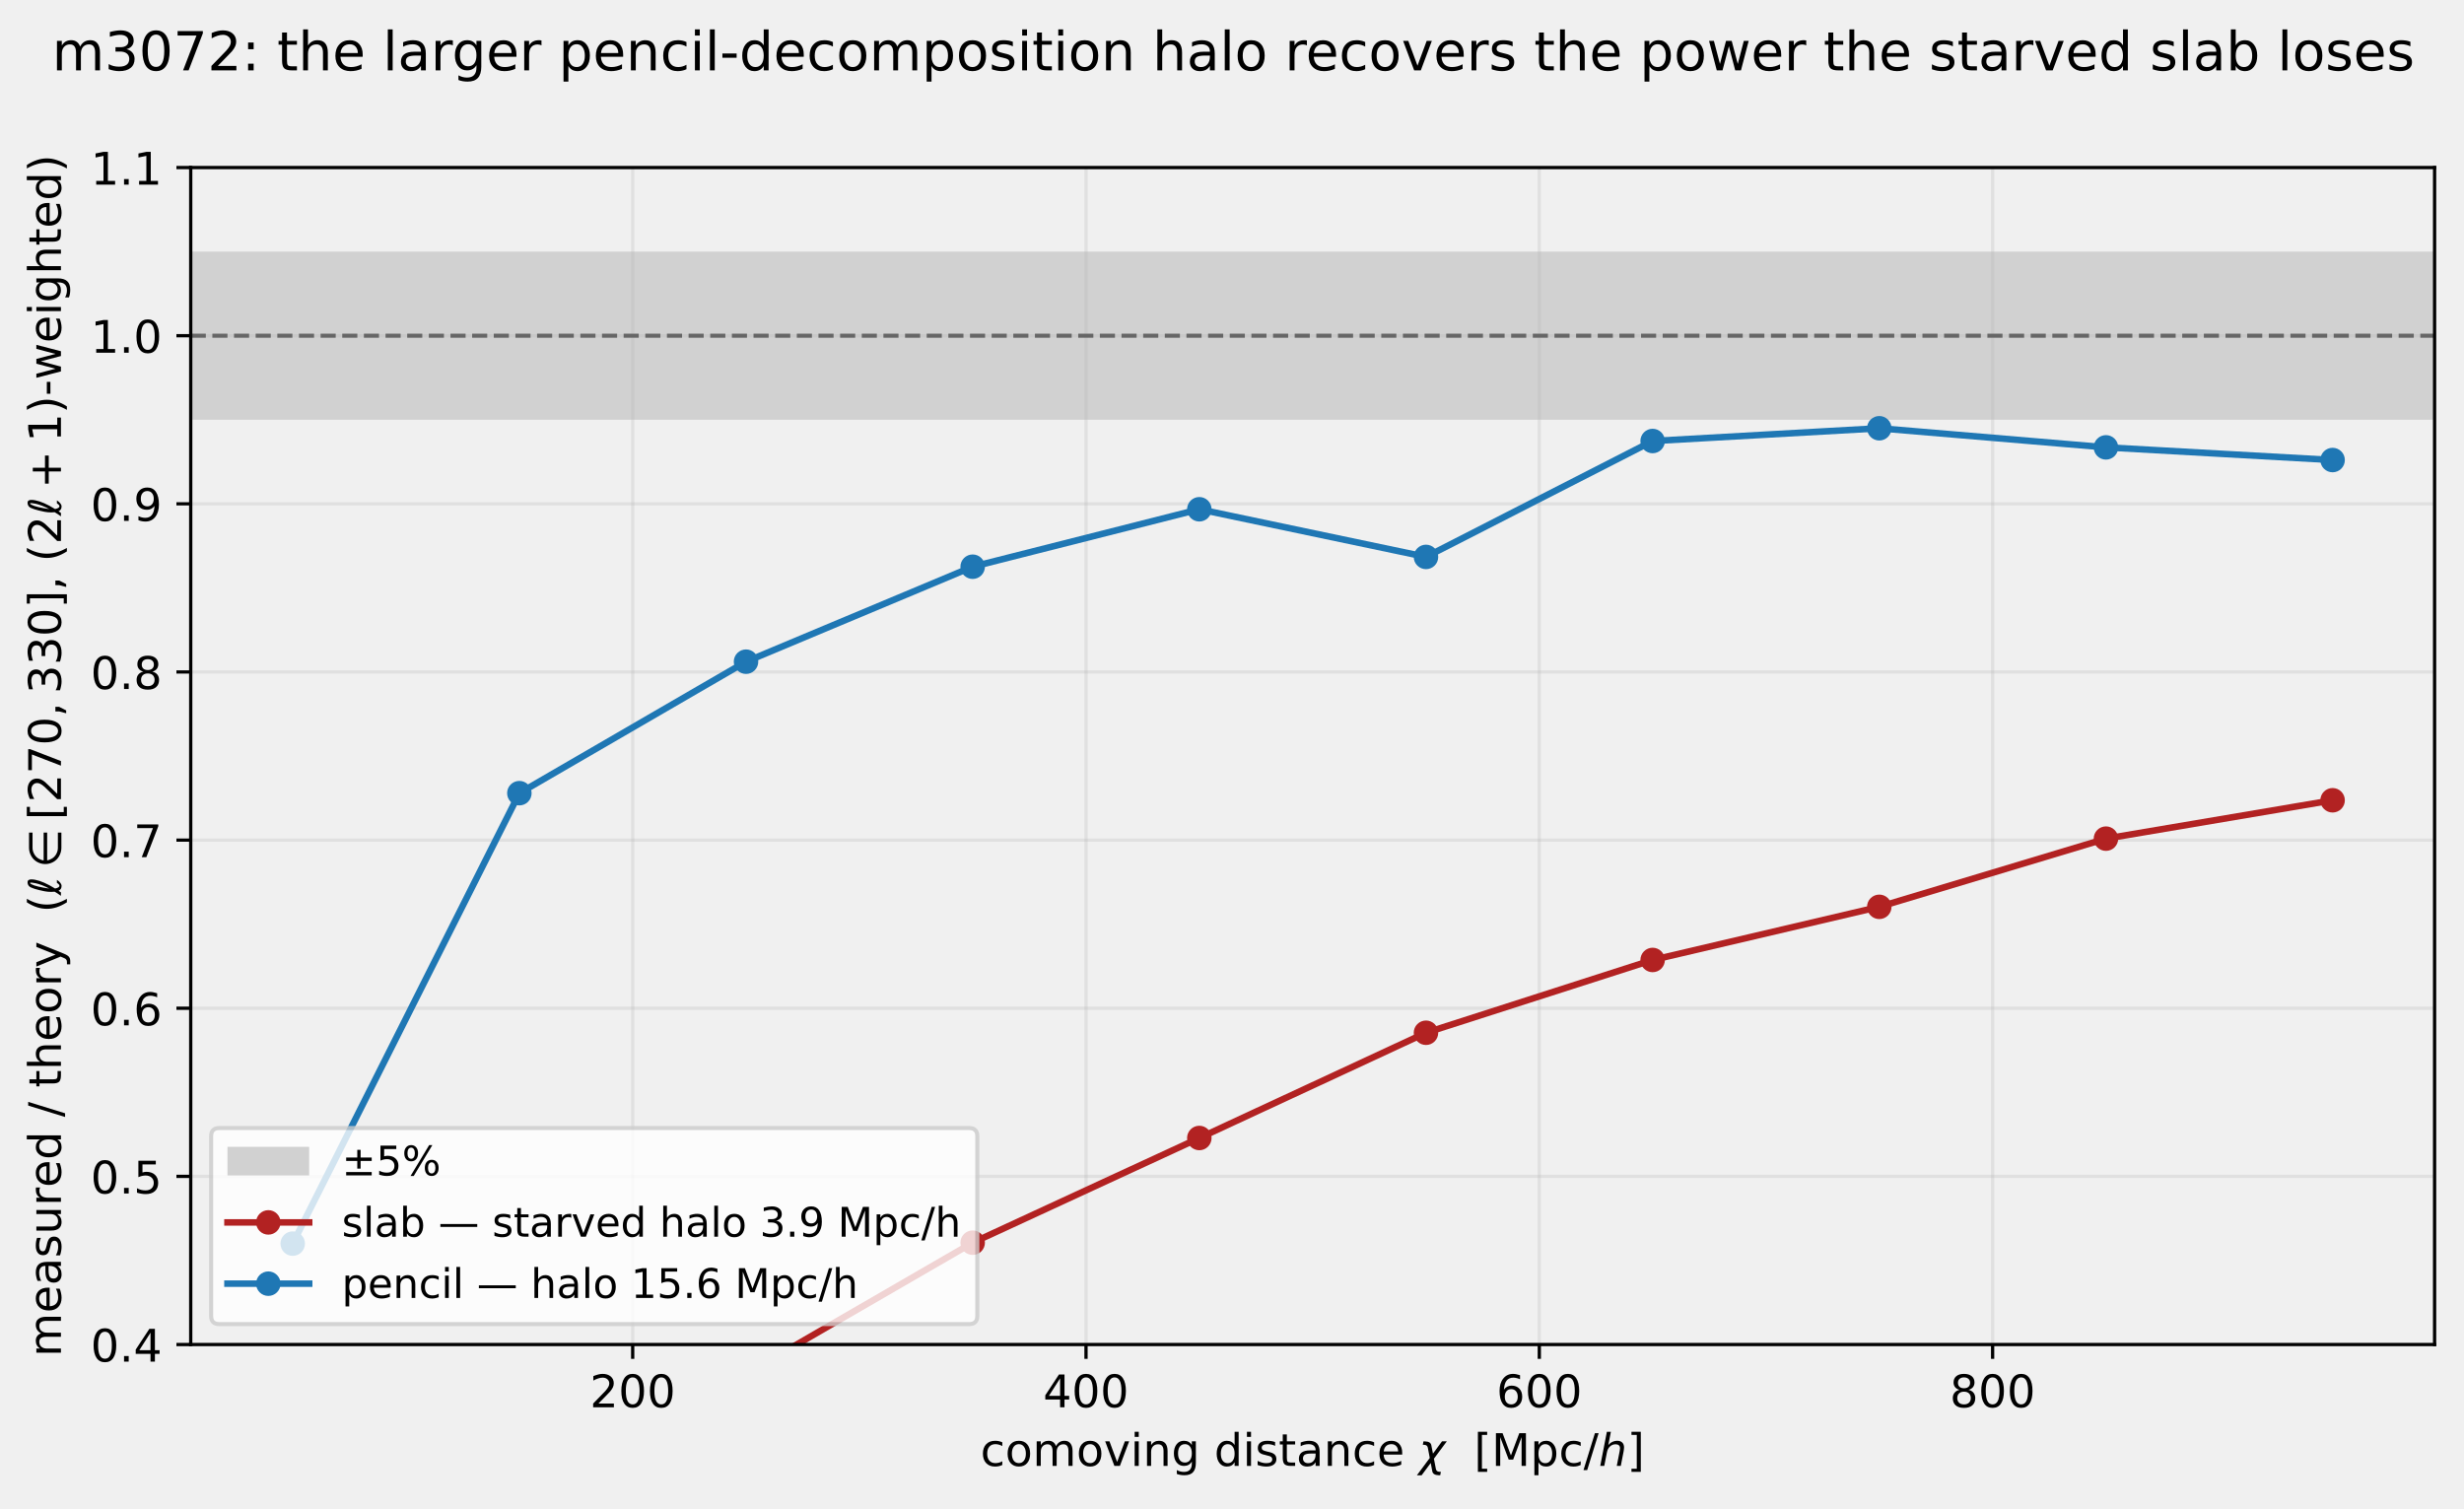
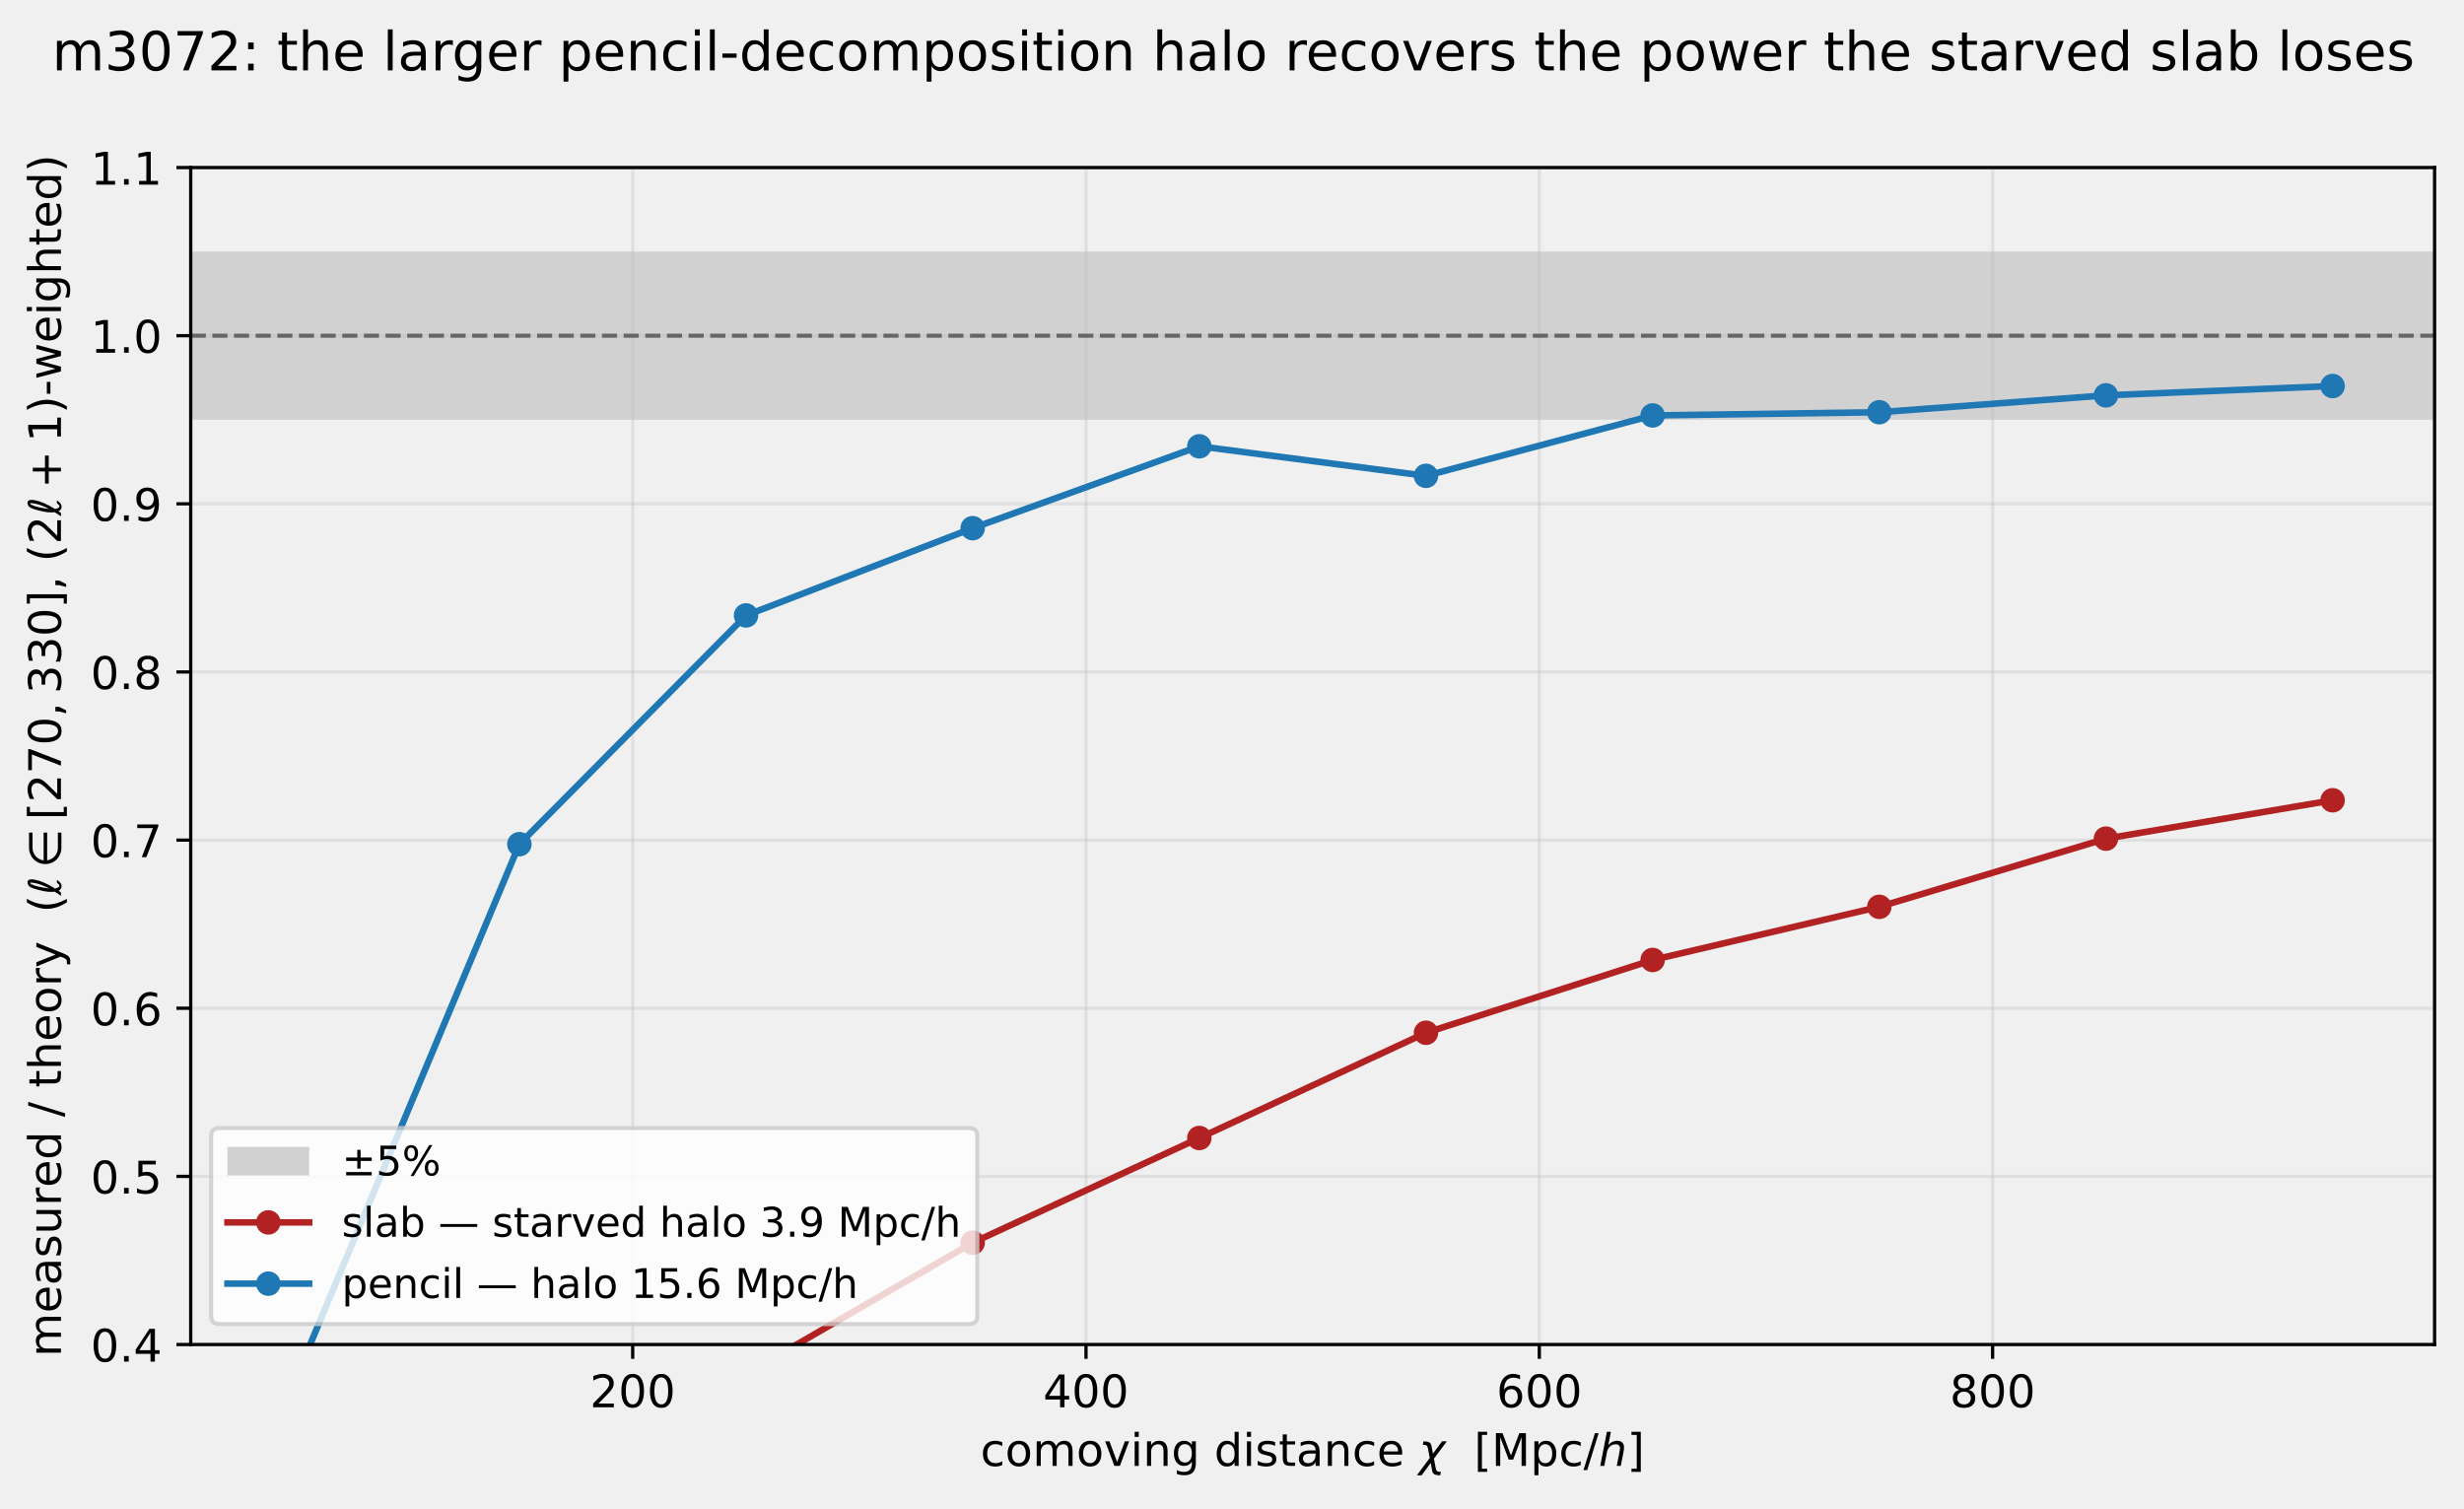
<svg xmlns="http://www.w3.org/2000/svg" xmlns:xlink="http://www.w3.org/1999/xlink" width="603.293pt" height="369.392pt" viewBox="0 0 603.293 369.392" version="1.1">
  <defs>
    <style type="text/css">*{stroke-linejoin: round; stroke-linecap: butt}</style>
  </defs>
  <g id="figure_1">
    <g id="patch_1">
      <path d="M 0 369.392 L 603.293 369.392 L 603.293 0 L 0 0 L 0 369.392 z " style="fill: none" />
    </g>
    <g id="axes_1">
      <g id="patch_2">
        <path d="M 46.696 329.189 L 596.093 329.189 L 596.093 41.022 L 46.696 41.022 L 46.696 329.189 z " style="fill: none" />
      </g>
      <g id="patch_3">
-         <path d="M 46.696 102.772 L 596.093 102.772 L 596.093 61.605 L 46.696 61.605 z " clip-path="url(#p48221a9902)" style="fill: #d1d1d1" />
+         <path d="M 46.696 102.772 L 596.093 102.772 L 596.093 61.605 L 46.696 61.605 z " clip-path="url(#p32dc738e48)" style="fill: #d1d1d1" />
      </g>
      <g id="matplotlib.axis_1">
        <g id="xtick_1">
          <g id="line2d_1">
-             <path d="M 154.911 329.189 L 154.911 41.022 " clip-path="url(#p48221a9902)" style="fill: none; stroke: #b0b0b0; stroke-opacity: 0.25; stroke-width: 0.8; stroke-linecap: square" />
+             <path d="M 154.911 329.189 L 154.911 41.022 " clip-path="url(#p32dc738e48)" style="fill: none; stroke: #b0b0b0; stroke-opacity: 0.25; stroke-width: 0.8; stroke-linecap: square" />
          </g>
          <g id="line2d_2">
            <defs>
-               <path id="md9cdb92f41" d="M 0 0 L 0 3.5 " style="stroke: #000000; stroke-width: 0.8" />
+               <path id="ma1e0a8c27a" d="M 0 0 L 0 3.5 " style="stroke: #000000; stroke-width: 0.8" />
            </defs>
            <g>
-               <use xlink:href="#md9cdb92f41" x="154.911" y="329.189" style="stroke: #000000; stroke-width: 0.8" />
+               <use xlink:href="#ma1e0a8c27a" x="154.911" y="329.189" style="stroke: #000000; stroke-width: 0.8" />
            </g>
          </g>
          <g id="text_1">
            <text style="font-size: 11px; font-family: 'DejaVu Sans', 'Bitstream Vera Sans', 'Computer Modern Sans Serif', 'Lucida Grande', 'Verdana', 'Geneva', 'Lucid', 'Arial', 'Helvetica', 'Avant Garde', sans-serif; text-anchor: middle" x="154.911" y="344.547" transform="rotate(-0 154.9107 344.5468)">200</text>
          </g>
        </g>
        <g id="xtick_2">
          <g id="line2d_3">
-             <path d="M 265.9 329.189 L 265.9 41.022 " clip-path="url(#p48221a9902)" style="fill: none; stroke: #b0b0b0; stroke-opacity: 0.25; stroke-width: 0.8; stroke-linecap: square" />
+             <path d="M 265.9 329.189 L 265.9 41.022 " clip-path="url(#p32dc738e48)" style="fill: none; stroke: #b0b0b0; stroke-opacity: 0.25; stroke-width: 0.8; stroke-linecap: square" />
          </g>
          <g id="line2d_4">
            <g>
-               <use xlink:href="#md9cdb92f41" x="265.9" y="329.189" style="stroke: #000000; stroke-width: 0.8" />
+               <use xlink:href="#ma1e0a8c27a" x="265.9" y="329.189" style="stroke: #000000; stroke-width: 0.8" />
            </g>
          </g>
          <g id="text_2">
            <text style="font-size: 11px; font-family: 'DejaVu Sans', 'Bitstream Vera Sans', 'Computer Modern Sans Serif', 'Lucida Grande', 'Verdana', 'Geneva', 'Lucid', 'Arial', 'Helvetica', 'Avant Garde', sans-serif; text-anchor: middle" x="265.9" y="344.547" transform="rotate(-0 265.9 344.5468)">400</text>
          </g>
        </g>
        <g id="xtick_3">
          <g id="line2d_5">
-             <path d="M 376.889 329.189 L 376.889 41.022 " clip-path="url(#p48221a9902)" style="fill: none; stroke: #b0b0b0; stroke-opacity: 0.25; stroke-width: 0.8; stroke-linecap: square" />
+             <path d="M 376.889 329.189 L 376.889 41.022 " clip-path="url(#p32dc738e48)" style="fill: none; stroke: #b0b0b0; stroke-opacity: 0.25; stroke-width: 0.8; stroke-linecap: square" />
          </g>
          <g id="line2d_6">
            <g>
-               <use xlink:href="#md9cdb92f41" x="376.889" y="329.189" style="stroke: #000000; stroke-width: 0.8" />
+               <use xlink:href="#ma1e0a8c27a" x="376.889" y="329.189" style="stroke: #000000; stroke-width: 0.8" />
            </g>
          </g>
          <g id="text_3">
            <text style="font-size: 11px; font-family: 'DejaVu Sans', 'Bitstream Vera Sans', 'Computer Modern Sans Serif', 'Lucida Grande', 'Verdana', 'Geneva', 'Lucid', 'Arial', 'Helvetica', 'Avant Garde', sans-serif; text-anchor: middle" x="376.889" y="344.547" transform="rotate(-0 376.8894 344.5468)">600</text>
          </g>
        </g>
        <g id="xtick_4">
          <g id="line2d_7">
-             <path d="M 487.879 329.189 L 487.879 41.022 " clip-path="url(#p48221a9902)" style="fill: none; stroke: #b0b0b0; stroke-opacity: 0.25; stroke-width: 0.8; stroke-linecap: square" />
+             <path d="M 487.879 329.189 L 487.879 41.022 " clip-path="url(#p32dc738e48)" style="fill: none; stroke: #b0b0b0; stroke-opacity: 0.25; stroke-width: 0.8; stroke-linecap: square" />
          </g>
          <g id="line2d_8">
            <g>
-               <use xlink:href="#md9cdb92f41" x="487.879" y="329.189" style="stroke: #000000; stroke-width: 0.8" />
+               <use xlink:href="#ma1e0a8c27a" x="487.879" y="329.189" style="stroke: #000000; stroke-width: 0.8" />
            </g>
          </g>
          <g id="text_4">
            <text style="font-size: 11px; font-family: 'DejaVu Sans', 'Bitstream Vera Sans', 'Computer Modern Sans Serif', 'Lucida Grande', 'Verdana', 'Geneva', 'Lucid', 'Arial', 'Helvetica', 'Avant Garde', sans-serif; text-anchor: middle" x="487.879" y="344.547" transform="rotate(-0 487.8788 344.5468)">800</text>
          </g>
        </g>
        <g id="text_5">
          <g transform="translate(240.0497 359.5494)">
            <text>
              <tspan x="0" y="-0.641" style="font-size: 11px; font-family: 'DejaVu Sans'">c</tspan>
              <tspan x="6.048" y="-0.641" style="font-size: 11px; font-family: 'DejaVu Sans'">o</tspan>
              <tspan x="12.778" y="-0.641" style="font-size: 11px; font-family: 'DejaVu Sans'">m</tspan>
              <tspan x="23.493" y="-0.641" style="font-size: 11px; font-family: 'DejaVu Sans'">o</tspan>
              <tspan x="30.223" y="-0.641" style="font-size: 11px; font-family: 'DejaVu Sans'">v</tspan>
              <tspan x="36.733" y="-0.641" style="font-size: 11px; font-family: 'DejaVu Sans'">i</tspan>
              <tspan x="39.789" y="-0.641" style="font-size: 11px; font-family: 'DejaVu Sans'">n</tspan>
              <tspan x="46.761" y="-0.641" style="font-size: 11px; font-family: 'DejaVu Sans'">g</tspan>
              <tspan x="53.743" y="-0.641" style="font-size: 11px; font-family: 'DejaVu Sans'"> </tspan>
              <tspan x="57.24" y="-0.641" style="font-size: 11px; font-family: 'DejaVu Sans'">d</tspan>
              <tspan x="64.222" y="-0.641" style="font-size: 11px; font-family: 'DejaVu Sans'">i</tspan>
              <tspan x="67.278" y="-0.641" style="font-size: 11px; font-family: 'DejaVu Sans'">s</tspan>
              <tspan x="73.009" y="-0.641" style="font-size: 11px; font-family: 'DejaVu Sans'">t</tspan>
              <tspan x="77.322" y="-0.641" style="font-size: 11px; font-family: 'DejaVu Sans'">a</tspan>
              <tspan x="84.063" y="-0.641" style="font-size: 11px; font-family: 'DejaVu Sans'">n</tspan>
              <tspan x="91.035" y="-0.641" style="font-size: 11px; font-family: 'DejaVu Sans'">c</tspan>
              <tspan x="97.083" y="-0.641" style="font-size: 11px; font-family: 'DejaVu Sans'">e</tspan>
              <tspan x="103.85" y="-0.641" style="font-size: 11px; font-family: 'DejaVu Sans'"> </tspan>
              <tspan x="113.856" y="-0.641" style="font-size: 11px; font-family: 'DejaVu Sans'"> </tspan>
              <tspan x="117.353" y="-0.641" style="font-size: 11px; font-family: 'DejaVu Sans'"> </tspan>
              <tspan x="120.85" y="-0.641" style="font-size: 11px; font-family: 'DejaVu Sans'">[</tspan>
              <tspan x="125.141" y="-0.641" style="font-size: 11px; font-family: 'DejaVu Sans'">M</tspan>
              <tspan x="134.632" y="-0.641" style="font-size: 11px; font-family: 'DejaVu Sans'">p</tspan>
              <tspan x="141.614" y="-0.641" style="font-size: 11px; font-family: 'DejaVu Sans'">c</tspan>
              <tspan x="147.662" y="-0.641" style="font-size: 11px; font-family: 'DejaVu Sans'">/</tspan>
              <tspan x="158.34" y="-0.641" style="font-size: 11px; font-family: 'DejaVu Sans'">]</tspan>
              <tspan x="107.347" y="-0.641" style="font-style: oblique; font-size: 11px; font-family: 'DejaVu Sans'">χ</tspan>
              <tspan x="151.368" y="-0.641" style="font-style: oblique; font-size: 11px; font-family: 'DejaVu Sans'">h</tspan>
            </text>
          </g>
        </g>
      </g>
      <g id="matplotlib.axis_2">
        <g id="ytick_1">
          <g id="line2d_9">
-             <path d="M 46.696 329.189 L 596.093 329.189 " clip-path="url(#p48221a9902)" style="fill: none; stroke: #b0b0b0; stroke-opacity: 0.25; stroke-width: 0.8; stroke-linecap: square" />
+             <path d="M 46.696 329.189 L 596.093 329.189 " clip-path="url(#p32dc738e48)" style="fill: none; stroke: #b0b0b0; stroke-opacity: 0.25; stroke-width: 0.8; stroke-linecap: square" />
          </g>
          <g id="line2d_10">
            <defs>
-               <path id="m653dec90ca" d="M 0 0 L -3.5 0 " style="stroke: #000000; stroke-width: 0.8" />
+               <path id="m4fa0c01e69" d="M 0 0 L -3.5 0 " style="stroke: #000000; stroke-width: 0.8" />
            </defs>
            <g>
-               <use xlink:href="#m653dec90ca" x="46.696" y="329.189" style="stroke: #000000; stroke-width: 0.8" />
+               <use xlink:href="#m4fa0c01e69" x="46.696" y="329.189" style="stroke: #000000; stroke-width: 0.8" />
            </g>
          </g>
          <g id="text_6">
            <text style="font-size: 11px; font-family: 'DejaVu Sans', 'Bitstream Vera Sans', 'Computer Modern Sans Serif', 'Lucida Grande', 'Verdana', 'Geneva', 'Lucid', 'Arial', 'Helvetica', 'Avant Garde', sans-serif; text-anchor: end" x="39.696" y="333.368" transform="rotate(-0 39.69602 333.3681)">0.4</text>
          </g>
        </g>
        <g id="ytick_2">
          <g id="line2d_11">
-             <path d="M 46.696 288.023 L 596.093 288.023 " clip-path="url(#p48221a9902)" style="fill: none; stroke: #b0b0b0; stroke-opacity: 0.25; stroke-width: 0.8; stroke-linecap: square" />
+             <path d="M 46.696 288.023 L 596.093 288.023 " clip-path="url(#p32dc738e48)" style="fill: none; stroke: #b0b0b0; stroke-opacity: 0.25; stroke-width: 0.8; stroke-linecap: square" />
          </g>
          <g id="line2d_12">
            <g>
-               <use xlink:href="#m653dec90ca" x="46.696" y="288.023" style="stroke: #000000; stroke-width: 0.8" />
+               <use xlink:href="#m4fa0c01e69" x="46.696" y="288.023" style="stroke: #000000; stroke-width: 0.8" />
            </g>
          </g>
          <g id="text_7">
            <text style="font-size: 11px; font-family: 'DejaVu Sans', 'Bitstream Vera Sans', 'Computer Modern Sans Serif', 'Lucida Grande', 'Verdana', 'Geneva', 'Lucid', 'Arial', 'Helvetica', 'Avant Garde', sans-serif; text-anchor: end" x="39.696" y="292.201" transform="rotate(-0 39.69602 292.2013)">0.5</text>
          </g>
        </g>
        <g id="ytick_3">
          <g id="line2d_13">
-             <path d="M 46.696 246.856 L 596.093 246.856 " clip-path="url(#p48221a9902)" style="fill: none; stroke: #b0b0b0; stroke-opacity: 0.25; stroke-width: 0.8; stroke-linecap: square" />
+             <path d="M 46.696 246.856 L 596.093 246.856 " clip-path="url(#p32dc738e48)" style="fill: none; stroke: #b0b0b0; stroke-opacity: 0.25; stroke-width: 0.8; stroke-linecap: square" />
          </g>
          <g id="line2d_14">
            <g>
-               <use xlink:href="#m653dec90ca" x="46.696" y="246.856" style="stroke: #000000; stroke-width: 0.8" />
+               <use xlink:href="#m4fa0c01e69" x="46.696" y="246.856" style="stroke: #000000; stroke-width: 0.8" />
            </g>
          </g>
          <g id="text_8">
            <text style="font-size: 11px; font-family: 'DejaVu Sans', 'Bitstream Vera Sans', 'Computer Modern Sans Serif', 'Lucida Grande', 'Verdana', 'Geneva', 'Lucid', 'Arial', 'Helvetica', 'Avant Garde', sans-serif; text-anchor: end" x="39.696" y="251.035" transform="rotate(-0 39.69602 251.0345)">0.6</text>
          </g>
        </g>
        <g id="ytick_4">
          <g id="line2d_15">
-             <path d="M 46.696 205.689 L 596.093 205.689 " clip-path="url(#p48221a9902)" style="fill: none; stroke: #b0b0b0; stroke-opacity: 0.25; stroke-width: 0.8; stroke-linecap: square" />
+             <path d="M 46.696 205.689 L 596.093 205.689 " clip-path="url(#p32dc738e48)" style="fill: none; stroke: #b0b0b0; stroke-opacity: 0.25; stroke-width: 0.8; stroke-linecap: square" />
          </g>
          <g id="line2d_16">
            <g>
-               <use xlink:href="#m653dec90ca" x="46.696" y="205.689" style="stroke: #000000; stroke-width: 0.8" />
+               <use xlink:href="#m4fa0c01e69" x="46.696" y="205.689" style="stroke: #000000; stroke-width: 0.8" />
            </g>
          </g>
          <g id="text_9">
            <text style="font-size: 11px; font-family: 'DejaVu Sans', 'Bitstream Vera Sans', 'Computer Modern Sans Serif', 'Lucida Grande', 'Verdana', 'Geneva', 'Lucid', 'Arial', 'Helvetica', 'Avant Garde', sans-serif; text-anchor: end" x="39.696" y="209.868" transform="rotate(-0 39.69602 209.8677)">0.7</text>
          </g>
        </g>
        <g id="ytick_5">
          <g id="line2d_17">
-             <path d="M 46.696 164.522 L 596.093 164.522 " clip-path="url(#p48221a9902)" style="fill: none; stroke: #b0b0b0; stroke-opacity: 0.25; stroke-width: 0.8; stroke-linecap: square" />
+             <path d="M 46.696 164.522 L 596.093 164.522 " clip-path="url(#p32dc738e48)" style="fill: none; stroke: #b0b0b0; stroke-opacity: 0.25; stroke-width: 0.8; stroke-linecap: square" />
          </g>
          <g id="line2d_18">
            <g>
-               <use xlink:href="#m653dec90ca" x="46.696" y="164.522" style="stroke: #000000; stroke-width: 0.8" />
+               <use xlink:href="#m4fa0c01e69" x="46.696" y="164.522" style="stroke: #000000; stroke-width: 0.8" />
            </g>
          </g>
          <g id="text_10">
            <text style="font-size: 11px; font-family: 'DejaVu Sans', 'Bitstream Vera Sans', 'Computer Modern Sans Serif', 'Lucida Grande', 'Verdana', 'Geneva', 'Lucid', 'Arial', 'Helvetica', 'Avant Garde', sans-serif; text-anchor: end" x="39.696" y="168.701" transform="rotate(-0 39.69602 168.7009)">0.8</text>
          </g>
        </g>
        <g id="ytick_6">
          <g id="line2d_19">
-             <path d="M 46.696 123.355 L 596.093 123.355 " clip-path="url(#p48221a9902)" style="fill: none; stroke: #b0b0b0; stroke-opacity: 0.25; stroke-width: 0.8; stroke-linecap: square" />
+             <path d="M 46.696 123.355 L 596.093 123.355 " clip-path="url(#p32dc738e48)" style="fill: none; stroke: #b0b0b0; stroke-opacity: 0.25; stroke-width: 0.8; stroke-linecap: square" />
          </g>
          <g id="line2d_20">
            <g>
-               <use xlink:href="#m653dec90ca" x="46.696" y="123.355" style="stroke: #000000; stroke-width: 0.8" />
+               <use xlink:href="#m4fa0c01e69" x="46.696" y="123.355" style="stroke: #000000; stroke-width: 0.8" />
            </g>
          </g>
          <g id="text_11">
            <text style="font-size: 11px; font-family: 'DejaVu Sans', 'Bitstream Vera Sans', 'Computer Modern Sans Serif', 'Lucida Grande', 'Verdana', 'Geneva', 'Lucid', 'Arial', 'Helvetica', 'Avant Garde', sans-serif; text-anchor: end" x="39.696" y="127.534" transform="rotate(-0 39.69602 127.5341)">0.9</text>
          </g>
        </g>
        <g id="ytick_7">
          <g id="line2d_21">
-             <path d="M 46.696 82.189 L 596.093 82.189 " clip-path="url(#p48221a9902)" style="fill: none; stroke: #b0b0b0; stroke-opacity: 0.25; stroke-width: 0.8; stroke-linecap: square" />
+             <path d="M 46.696 82.189 L 596.093 82.189 " clip-path="url(#p32dc738e48)" style="fill: none; stroke: #b0b0b0; stroke-opacity: 0.25; stroke-width: 0.8; stroke-linecap: square" />
          </g>
          <g id="line2d_22">
            <g>
-               <use xlink:href="#m653dec90ca" x="46.696" y="82.189" style="stroke: #000000; stroke-width: 0.8" />
+               <use xlink:href="#m4fa0c01e69" x="46.696" y="82.189" style="stroke: #000000; stroke-width: 0.8" />
            </g>
          </g>
          <g id="text_12">
            <text style="font-size: 11px; font-family: 'DejaVu Sans', 'Bitstream Vera Sans', 'Computer Modern Sans Serif', 'Lucida Grande', 'Verdana', 'Geneva', 'Lucid', 'Arial', 'Helvetica', 'Avant Garde', sans-serif; text-anchor: end" x="39.696" y="86.367" transform="rotate(-0 39.69602 86.36732)">1.0</text>
          </g>
        </g>
        <g id="ytick_8">
          <g id="line2d_23">
-             <path d="M 46.696 41.022 L 596.093 41.022 " clip-path="url(#p48221a9902)" style="fill: none; stroke: #b0b0b0; stroke-opacity: 0.25; stroke-width: 0.8; stroke-linecap: square" />
+             <path d="M 46.696 41.022 L 596.093 41.022 " clip-path="url(#p32dc738e48)" style="fill: none; stroke: #b0b0b0; stroke-opacity: 0.25; stroke-width: 0.8; stroke-linecap: square" />
          </g>
          <g id="line2d_24">
            <g>
-               <use xlink:href="#m653dec90ca" x="46.696" y="41.022" style="stroke: #000000; stroke-width: 0.8" />
+               <use xlink:href="#m4fa0c01e69" x="46.696" y="41.022" style="stroke: #000000; stroke-width: 0.8" />
            </g>
          </g>
          <g id="text_13">
            <text style="font-size: 11px; font-family: 'DejaVu Sans', 'Bitstream Vera Sans', 'Computer Modern Sans Serif', 'Lucida Grande', 'Verdana', 'Geneva', 'Lucid', 'Arial', 'Helvetica', 'Avant Garde', sans-serif; text-anchor: end" x="39.696" y="45.201" transform="rotate(-0 39.69602 45.20052)">1.1</text>
          </g>
        </g>
        <g id="text_14">
          <g transform="translate(15.56 332.1756) rotate(-90)">
            <text>
              <tspan x="0" y="-0.641" style="font-size: 11px; font-family: 'DejaVu Sans'">m</tspan>
              <tspan x="10.715" y="-0.641" style="font-size: 11px; font-family: 'DejaVu Sans'">e</tspan>
              <tspan x="17.483" y="-0.641" style="font-size: 11px; font-family: 'DejaVu Sans'">a</tspan>
              <tspan x="24.224" y="-0.641" style="font-size: 11px; font-family: 'DejaVu Sans'">s</tspan>
              <tspan x="29.955" y="-0.641" style="font-size: 11px; font-family: 'DejaVu Sans'">u</tspan>
              <tspan x="36.926" y="-0.641" style="font-size: 11px; font-family: 'DejaVu Sans'">r</tspan>
              <tspan x="41.449" y="-0.641" style="font-size: 11px; font-family: 'DejaVu Sans'">e</tspan>
              <tspan x="48.216" y="-0.641" style="font-size: 11px; font-family: 'DejaVu Sans'">d</tspan>
              <tspan x="55.199" y="-0.641" style="font-size: 11px; font-family: 'DejaVu Sans'"> </tspan>
              <tspan x="58.695" y="-0.641" style="font-size: 11px; font-family: 'DejaVu Sans'">/</tspan>
              <tspan x="62.401" y="-0.641" style="font-size: 11px; font-family: 'DejaVu Sans'"> </tspan>
              <tspan x="65.898" y="-0.641" style="font-size: 11px; font-family: 'DejaVu Sans'">t</tspan>
              <tspan x="70.211" y="-0.641" style="font-size: 11px; font-family: 'DejaVu Sans'">h</tspan>
              <tspan x="77.183" y="-0.641" style="font-size: 11px; font-family: 'DejaVu Sans'">e</tspan>
              <tspan x="83.95" y="-0.641" style="font-size: 11px; font-family: 'DejaVu Sans'">o</tspan>
              <tspan x="90.68" y="-0.641" style="font-size: 11px; font-family: 'DejaVu Sans'">r</tspan>
              <tspan x="95.203" y="-0.641" style="font-size: 11px; font-family: 'DejaVu Sans'">y</tspan>
              <tspan x="101.712" y="-0.641" style="font-size: 11px; font-family: 'DejaVu Sans'"> </tspan>
              <tspan x="105.209" y="-0.641" style="font-size: 11px; font-family: 'DejaVu Sans'"> </tspan>
              <tspan x="108.706" y="-0.641" style="font-size: 11px; font-family: 'DejaVu Sans'">(</tspan>
              <tspan x="119.684" y="-0.641" style="font-size: 11px; font-family: 'DejaVu Sans'">∈</tspan>
              <tspan x="131.409" y="-0.641" style="font-size: 11px; font-family: 'DejaVu Sans'">[</tspan>
              <tspan x="135.701" y="-0.641" style="font-size: 11px; font-family: 'DejaVu Sans'">2</tspan>
              <tspan x="142.699" y="-0.641" style="font-size: 11px; font-family: 'DejaVu Sans'">7</tspan>
              <tspan x="149.698" y="-0.641" style="font-size: 11px; font-family: 'DejaVu Sans'">0</tspan>
              <tspan x="156.696" y="-0.641" style="font-size: 11px; font-family: 'DejaVu Sans'">,</tspan>
              <tspan x="162.336" y="-0.641" style="font-size: 11px; font-family: 'DejaVu Sans'">3</tspan>
              <tspan x="169.334" y="-0.641" style="font-size: 11px; font-family: 'DejaVu Sans'">3</tspan>
              <tspan x="176.333" y="-0.641" style="font-size: 11px; font-family: 'DejaVu Sans'">0</tspan>
              <tspan x="183.332" y="-0.641" style="font-size: 11px; font-family: 'DejaVu Sans'">]</tspan>
              <tspan x="187.623" y="-0.641" style="font-size: 11px; font-family: 'DejaVu Sans'">,</tspan>
              <tspan x="191.12" y="-0.641" style="font-size: 11px; font-family: 'DejaVu Sans'"> </tspan>
              <tspan x="194.616" y="-0.641" style="font-size: 11px; font-family: 'DejaVu Sans'">(</tspan>
              <tspan x="198.908" y="-0.641" style="font-size: 11px; font-family: 'DejaVu Sans'">2</tspan>
              <tspan x="212.593" y="-0.641" style="font-size: 11px; font-family: 'DejaVu Sans'">+</tspan>
              <tspan x="223.953" y="-0.641" style="font-size: 11px; font-family: 'DejaVu Sans'">1</tspan>
              <tspan x="230.952" y="-0.641" style="font-size: 11px; font-family: 'DejaVu Sans'">)</tspan>
              <tspan x="235.243" y="-0.641" style="font-size: 11px; font-family: 'DejaVu Sans'">-</tspan>
              <tspan x="239.212" y="-0.641" style="font-size: 11px; font-family: 'DejaVu Sans'">w</tspan>
              <tspan x="248.209" y="-0.641" style="font-size: 11px; font-family: 'DejaVu Sans'">e</tspan>
              <tspan x="254.977" y="-0.641" style="font-size: 11px; font-family: 'DejaVu Sans'">i</tspan>
              <tspan x="258.033" y="-0.641" style="font-size: 11px; font-family: 'DejaVu Sans'">g</tspan>
              <tspan x="265.015" y="-0.641" style="font-size: 11px; font-family: 'DejaVu Sans'">h</tspan>
              <tspan x="271.987" y="-0.641" style="font-size: 11px; font-family: 'DejaVu Sans'">t</tspan>
              <tspan x="276.3" y="-0.641" style="font-size: 11px; font-family: 'DejaVu Sans'">e</tspan>
              <tspan x="283.067" y="-0.641" style="font-size: 11px; font-family: 'DejaVu Sans'">d</tspan>
              <tspan x="290.05" y="-0.641" style="font-size: 11px; font-family: 'DejaVu Sans'">)</tspan>
              <tspan x="112.997" y="-0.641" style="font-style: oblique; font-size: 11px; font-family: 'DejaVu Sans'">ℓ</tspan>
              <tspan x="205.906" y="-0.641" style="font-style: oblique; font-size: 11px; font-family: 'DejaVu Sans'">ℓ</tspan>
            </text>
          </g>
        </g>
      </g>
      <g id="line2d_25">
-         <path d="M 46.696 82.189 L 596.093 82.189 " clip-path="url(#p48221a9902)" style="fill: none; stroke-dasharray: 3.7,1.6; stroke-dashoffset: 0; stroke: #666666" />
+         <path d="M 46.696 82.189 L 596.093 82.189 " clip-path="url(#p32dc738e48)" style="fill: none; stroke-dasharray: 3.7,1.6; stroke-dashoffset: 0; stroke: #666666" />
      </g>
      <g id="line2d_26">
-         <path d="M 118.994 370.392 L 127.163 361.593 L 182.658 336.373 L 238.153 304.252 L 293.647 278.621 L 349.142 252.855 L 404.637 235.033 L 460.131 222.025 L 515.626 205.33 L 571.121 195.935 " clip-path="url(#p48221a9902)" style="fill: none; stroke: #b22222; stroke-width: 1.6; stroke-linecap: square" />
+         <path d="M 118.994 370.392 L 127.163 361.593 L 182.658 336.373 L 238.153 304.252 L 293.647 278.621 L 349.142 252.855 L 404.637 235.033 L 460.131 222.025 L 515.626 205.33 L 571.121 195.935 " clip-path="url(#p32dc738e48)" style="fill: none; stroke: #b22222; stroke-width: 1.6; stroke-linecap: square" />
        <defs>
-           <path id="m484d37e957" d="M 0 2.5 C 0.663 2.5 1.299 2.237 1.768 1.768 C 2.237 1.299 2.5 0.663 2.5 0 C 2.5 -0.663 2.237 -1.299 1.768 -1.768 C 1.299 -2.237 0.663 -2.5 0 -2.5 C -0.663 -2.5 -1.299 -2.237 -1.768 -1.768 C -2.237 -1.299 -2.5 -0.663 -2.5 0 C -2.5 0.663 -2.237 1.299 -1.768 1.768 C -1.299 2.237 -0.663 2.5 0 2.5 z " style="stroke: #b22222" />
+           <path id="m86a0514064" d="M 0 2.5 C 0.663 2.5 1.299 2.237 1.768 1.768 C 2.237 1.299 2.5 0.663 2.5 0 C 2.5 -0.663 2.237 -1.299 1.768 -1.768 C 1.299 -2.237 0.663 -2.5 0 -2.5 C -0.663 -2.5 -1.299 -2.237 -1.768 -1.768 C -2.237 -1.299 -2.5 -0.663 -2.5 0 C -2.5 0.663 -2.237 1.299 -1.768 1.768 C -1.299 2.237 -0.663 2.5 0 2.5 z " style="stroke: #b22222" />
        </defs>
-         <g clip-path="url(#p48221a9902)">
-           <use xlink:href="#m484d37e957" x="71.669" y="421.366" style="fill: #b22222; stroke: #b22222" />
-           <use xlink:href="#m484d37e957" x="127.163" y="361.593" style="fill: #b22222; stroke: #b22222" />
-           <use xlink:href="#m484d37e957" x="182.658" y="336.373" style="fill: #b22222; stroke: #b22222" />
-           <use xlink:href="#m484d37e957" x="238.153" y="304.252" style="fill: #b22222; stroke: #b22222" />
-           <use xlink:href="#m484d37e957" x="293.647" y="278.621" style="fill: #b22222; stroke: #b22222" />
-           <use xlink:href="#m484d37e957" x="349.142" y="252.855" style="fill: #b22222; stroke: #b22222" />
-           <use xlink:href="#m484d37e957" x="404.637" y="235.033" style="fill: #b22222; stroke: #b22222" />
-           <use xlink:href="#m484d37e957" x="460.131" y="222.025" style="fill: #b22222; stroke: #b22222" />
-           <use xlink:href="#m484d37e957" x="515.626" y="205.33" style="fill: #b22222; stroke: #b22222" />
-           <use xlink:href="#m484d37e957" x="571.121" y="195.935" style="fill: #b22222; stroke: #b22222" />
+         <g clip-path="url(#p32dc738e48)">
+           <use xlink:href="#m86a0514064" x="71.669" y="421.366" style="fill: #b22222; stroke: #b22222" />
+           <use xlink:href="#m86a0514064" x="127.163" y="361.593" style="fill: #b22222; stroke: #b22222" />
+           <use xlink:href="#m86a0514064" x="182.658" y="336.373" style="fill: #b22222; stroke: #b22222" />
+           <use xlink:href="#m86a0514064" x="238.153" y="304.252" style="fill: #b22222; stroke: #b22222" />
+           <use xlink:href="#m86a0514064" x="293.647" y="278.621" style="fill: #b22222; stroke: #b22222" />
+           <use xlink:href="#m86a0514064" x="349.142" y="252.855" style="fill: #b22222; stroke: #b22222" />
+           <use xlink:href="#m86a0514064" x="404.637" y="235.033" style="fill: #b22222; stroke: #b22222" />
+           <use xlink:href="#m86a0514064" x="460.131" y="222.025" style="fill: #b22222; stroke: #b22222" />
+           <use xlink:href="#m86a0514064" x="515.626" y="205.33" style="fill: #b22222; stroke: #b22222" />
+           <use xlink:href="#m86a0514064" x="571.121" y="195.935" style="fill: #b22222; stroke: #b22222" />
        </g>
      </g>
      <g id="line2d_27">
-         <path d="M 71.669 304.481 L 127.163 194.194 L 182.658 162.001 L 238.153 138.752 L 293.647 124.687 L 349.142 136.353 L 404.637 107.975 L 460.131 104.855 L 515.626 109.531 L 571.121 112.633 " clip-path="url(#p48221a9902)" style="fill: none; stroke: #1f77b4; stroke-width: 1.6; stroke-linecap: square" />
+         <path d="M 71.669 339.38 L 127.163 206.683 L 182.658 150.68 L 238.153 129.311 L 293.647 109.268 L 349.142 116.503 L 404.637 101.714 L 460.131 100.926 L 515.626 96.793 L 571.121 94.511 " clip-path="url(#p32dc738e48)" style="fill: none; stroke: #1f77b4; stroke-width: 1.6; stroke-linecap: square" />
        <defs>
-           <path id="mdfe54fabe2" d="M 0 2.5 C 0.663 2.5 1.299 2.237 1.768 1.768 C 2.237 1.299 2.5 0.663 2.5 0 C 2.5 -0.663 2.237 -1.299 1.768 -1.768 C 1.299 -2.237 0.663 -2.5 0 -2.5 C -0.663 -2.5 -1.299 -2.237 -1.768 -1.768 C -2.237 -1.299 -2.5 -0.663 -2.5 0 C -2.5 0.663 -2.237 1.299 -1.768 1.768 C -1.299 2.237 -0.663 2.5 0 2.5 z " style="stroke: #1f77b4" />
+           <path id="m17c401d97a" d="M 0 2.5 C 0.663 2.5 1.299 2.237 1.768 1.768 C 2.237 1.299 2.5 0.663 2.5 0 C 2.5 -0.663 2.237 -1.299 1.768 -1.768 C 1.299 -2.237 0.663 -2.5 0 -2.5 C -0.663 -2.5 -1.299 -2.237 -1.768 -1.768 C -2.237 -1.299 -2.5 -0.663 -2.5 0 C -2.5 0.663 -2.237 1.299 -1.768 1.768 C -1.299 2.237 -0.663 2.5 0 2.5 z " style="stroke: #1f77b4" />
        </defs>
-         <g clip-path="url(#p48221a9902)">
-           <use xlink:href="#mdfe54fabe2" x="71.669" y="304.481" style="fill: #1f77b4; stroke: #1f77b4" />
-           <use xlink:href="#mdfe54fabe2" x="127.163" y="194.194" style="fill: #1f77b4; stroke: #1f77b4" />
-           <use xlink:href="#mdfe54fabe2" x="182.658" y="162.001" style="fill: #1f77b4; stroke: #1f77b4" />
-           <use xlink:href="#mdfe54fabe2" x="238.153" y="138.752" style="fill: #1f77b4; stroke: #1f77b4" />
-           <use xlink:href="#mdfe54fabe2" x="293.647" y="124.687" style="fill: #1f77b4; stroke: #1f77b4" />
-           <use xlink:href="#mdfe54fabe2" x="349.142" y="136.353" style="fill: #1f77b4; stroke: #1f77b4" />
-           <use xlink:href="#mdfe54fabe2" x="404.637" y="107.975" style="fill: #1f77b4; stroke: #1f77b4" />
-           <use xlink:href="#mdfe54fabe2" x="460.131" y="104.855" style="fill: #1f77b4; stroke: #1f77b4" />
-           <use xlink:href="#mdfe54fabe2" x="515.626" y="109.531" style="fill: #1f77b4; stroke: #1f77b4" />
-           <use xlink:href="#mdfe54fabe2" x="571.121" y="112.633" style="fill: #1f77b4; stroke: #1f77b4" />
+         <g clip-path="url(#p32dc738e48)">
+           <use xlink:href="#m17c401d97a" x="71.669" y="339.38" style="fill: #1f77b4; stroke: #1f77b4" />
+           <use xlink:href="#m17c401d97a" x="127.163" y="206.683" style="fill: #1f77b4; stroke: #1f77b4" />
+           <use xlink:href="#m17c401d97a" x="182.658" y="150.68" style="fill: #1f77b4; stroke: #1f77b4" />
+           <use xlink:href="#m17c401d97a" x="238.153" y="129.311" style="fill: #1f77b4; stroke: #1f77b4" />
+           <use xlink:href="#m17c401d97a" x="293.647" y="109.268" style="fill: #1f77b4; stroke: #1f77b4" />
+           <use xlink:href="#m17c401d97a" x="349.142" y="116.503" style="fill: #1f77b4; stroke: #1f77b4" />
+           <use xlink:href="#m17c401d97a" x="404.637" y="101.714" style="fill: #1f77b4; stroke: #1f77b4" />
+           <use xlink:href="#m17c401d97a" x="460.131" y="100.926" style="fill: #1f77b4; stroke: #1f77b4" />
+           <use xlink:href="#m17c401d97a" x="515.626" y="96.793" style="fill: #1f77b4; stroke: #1f77b4" />
+           <use xlink:href="#m17c401d97a" x="571.121" y="94.511" style="fill: #1f77b4; stroke: #1f77b4" />
        </g>
      </g>
      <g id="patch_4">
        <path d="M 46.696 329.189 L 46.696 41.022 " style="fill: none; stroke: #000000; stroke-width: 0.8; stroke-linejoin: miter; stroke-linecap: square" />
      </g>
      <g id="patch_5">
        <path d="M 596.093 329.189 L 596.093 41.022 " style="fill: none; stroke: #000000; stroke-width: 0.8; stroke-linejoin: miter; stroke-linecap: square" />
      </g>
      <g id="patch_6">
        <path d="M 46.696 329.189 L 596.093 329.189 " style="fill: none; stroke: #000000; stroke-width: 0.8; stroke-linejoin: miter; stroke-linecap: square" />
      </g>
      <g id="patch_7">
        <path d="M 46.696 41.022 L 596.093 41.022 " style="fill: none; stroke: #000000; stroke-width: 0.8; stroke-linejoin: miter; stroke-linecap: square" />
      </g>
      <g id="legend_1">
        <g id="patch_8">
          <path d="M 53.696 324.189 L 237.287 324.189 Q 239.287 324.189 239.287 322.189 L 239.287 278.187 Q 239.287 276.187 237.287 276.187 L 53.696 276.187 Q 51.696 276.187 51.696 278.187 L 51.696 322.189 Q 51.696 324.189 53.696 324.189 z " style="fill: #ffffff; opacity: 0.8; stroke: #cccccc; stroke-linejoin: miter" />
        </g>
        <g id="patch_9">
          <path d="M 55.696 287.786 L 75.696 287.786 L 75.696 280.786 L 55.696 280.786 z " style="fill: #d1d1d1" />
        </g>
        <g id="text_15">
          <text style="font-size: 10px; font-family: 'DejaVu Sans', 'Bitstream Vera Sans', 'Computer Modern Sans Serif', 'Lucida Grande', 'Verdana', 'Geneva', 'Lucid', 'Arial', 'Helvetica', 'Avant Garde', sans-serif; text-anchor: start" x="83.696" y="287.786" transform="rotate(-0 83.69602 287.7855)">±5%</text>
        </g>
        <g id="line2d_28">
          <path d="M 55.696 299.286 L 65.696 299.286 L 75.696 299.286 " style="fill: none; stroke: #b22222; stroke-width: 1.6; stroke-linecap: square" />
          <g>
-             <use xlink:href="#m484d37e957" x="65.696" y="299.286" style="fill: #b22222; stroke: #b22222" />
+             <use xlink:href="#m86a0514064" x="65.696" y="299.286" style="fill: #b22222; stroke: #b22222" />
          </g>
        </g>
        <g id="text_16">
          <text style="font-size: 10px; font-family: 'DejaVu Sans', 'Bitstream Vera Sans', 'Computer Modern Sans Serif', 'Lucida Grande', 'Verdana', 'Geneva', 'Lucid', 'Arial', 'Helvetica', 'Avant Garde', sans-serif; text-anchor: start" x="83.696" y="302.786" transform="rotate(-0 83.69602 302.7863)">slab — starved halo 3.9 Mpc/h</text>
        </g>
        <g id="line2d_29">
          <path d="M 55.696 314.287 L 65.696 314.287 L 75.696 314.287 " style="fill: none; stroke: #1f77b4; stroke-width: 1.6; stroke-linecap: square" />
          <g>
-             <use xlink:href="#mdfe54fabe2" x="65.696" y="314.287" style="fill: #1f77b4; stroke: #1f77b4" />
+             <use xlink:href="#m17c401d97a" x="65.696" y="314.287" style="fill: #1f77b4; stroke: #1f77b4" />
          </g>
        </g>
        <g id="text_17">
          <text style="font-size: 10px; font-family: 'DejaVu Sans', 'Bitstream Vera Sans', 'Computer Modern Sans Serif', 'Lucida Grande', 'Verdana', 'Geneva', 'Lucid', 'Arial', 'Helvetica', 'Avant Garde', sans-serif; text-anchor: start" x="83.696" y="317.787" transform="rotate(-0 83.69602 317.7871)">pencil — halo 15.6 Mpc/h</text>
        </g>
      </g>
    </g>
    <g id="text_18">
      <text style="font-size: 13.2px; font-family: 'DejaVu Sans', 'Bitstream Vera Sans', 'Computer Modern Sans Serif', 'Lucida Grande', 'Verdana', 'Geneva', 'Lucid', 'Arial', 'Helvetica', 'Avant Garde', sans-serif; text-anchor: middle" x="301.973" y="17.23" transform="rotate(-0 301.9734 17.22994)">m3072: the larger pencil-decomposition halo recovers the power the starved slab loses</text>
    </g>
  </g>
  <defs>
-     <clipPath id="p48221a9902">
+     <clipPath id="p32dc738e48">
      <rect x="46.696" y="41.022" width="549.397" height="288.168" />
    </clipPath>
  </defs>
</svg>
